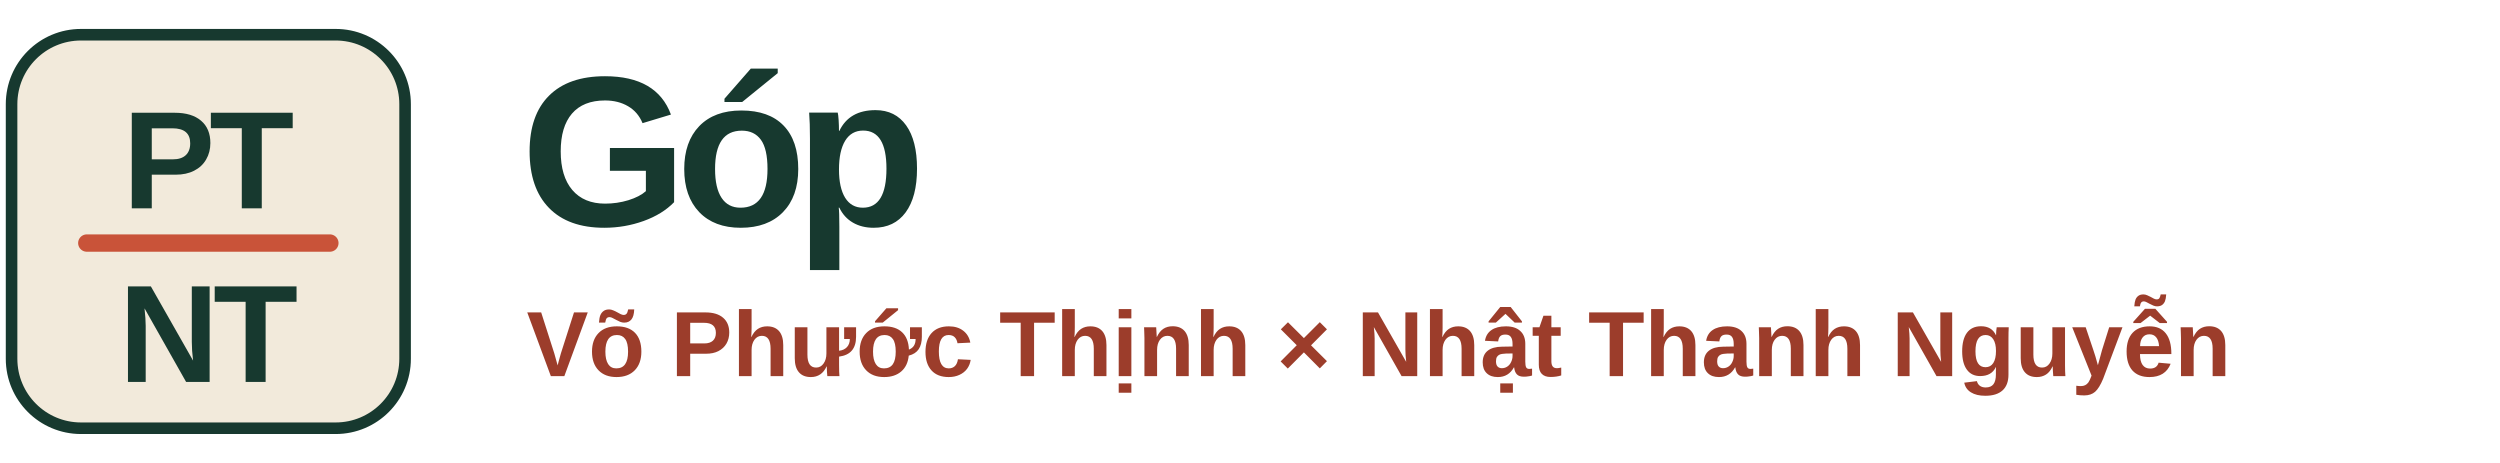
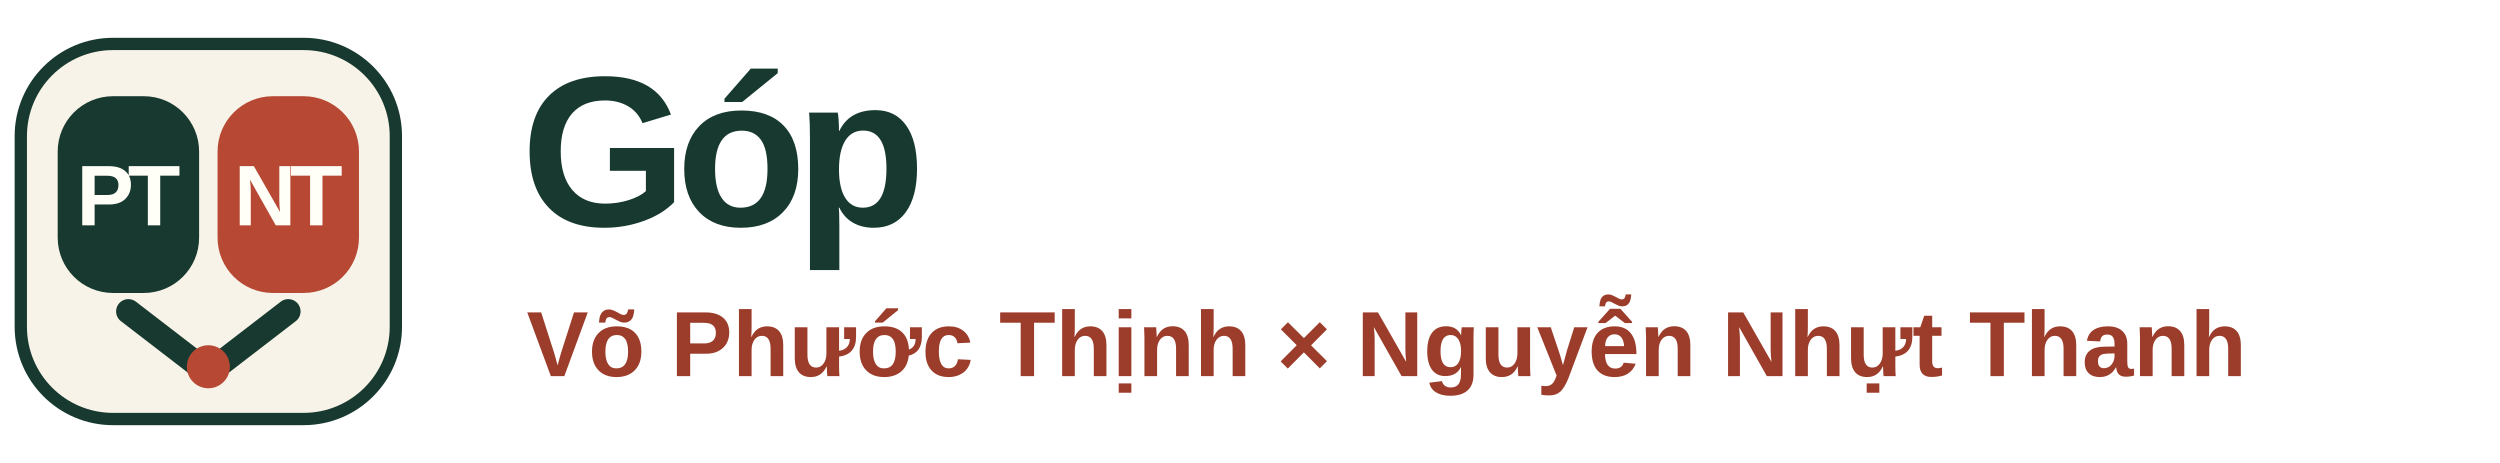
<svg xmlns="http://www.w3.org/2000/svg" width="432" height="80" viewBox="0 0 432 80" role="img" aria-labelledby="title desc">
-   <rect x="2" y="6" width="68" height="68" rx="12" fill="#f2eadb" stroke="#17392f" stroke-width="2" />
-   <text x="36" y="36" text-anchor="middle" fill="#17392f" font-family="Arial,sans-serif" font-size="24" font-weight="800" letter-spacing="-1">PT</text>
-   <path d="M15 42h42" stroke="#c95339" stroke-width="3" stroke-linecap="round" />
-   <text x="36" y="66" text-anchor="middle" fill="#17392f" font-family="Arial,sans-serif" font-size="24" font-weight="800" letter-spacing="-1">NT</text>
+   <svg x="2" y="6" width="68" height="68" viewBox="0 0 64 64">
+     <rect x="1.5" y="1.5" width="61" height="61" rx="15" fill="#f7f3e8" stroke="#17392f" stroke-width="2" />
+     <rect x="7.5" y="10" width="23" height="32" rx="9" fill="#17392f" />
+     <rect x="33.5" y="10" width="23" height="32" rx="9" fill="#b74934" />
+     <text x="19" y="31" text-anchor="middle" fill="#fffef7" font-family="Arial,sans-serif" font-size="14" font-weight="800" letter-spacing="-1">PT</text>
+     <text x="45" y="31" text-anchor="middle" fill="#fffef7" font-family="Arial,sans-serif" font-size="14" font-weight="800" letter-spacing="-1">NT</text>
+     <path d="M19 45L32 55L45 45" fill="none" stroke="#17392f" stroke-width="4" stroke-linecap="round" stroke-linejoin="round" />
+     <circle cx="32" cy="54" r="3.5" fill="#b74934" />
+   </svg>
  <text x="90" y="39" fill="#17392f" font-family="Arial,sans-serif" font-size="37" font-weight="800" letter-spacing="-2">Góp</text>
-   <text x="91" y="65" fill="#9c3d2b" font-family="Arial,sans-serif" font-size="16" font-weight="700">Võ Phước Thịnh  ×  Nhật Thanh Nguyễn</text>
+   <text x="91" y="65" fill="#9c3d2b" font-family="Arial,sans-serif" font-size="16" font-weight="700">Võ Phước Thịnh  ×  Nguyễn Nhựt Thanh</text>
</svg>
